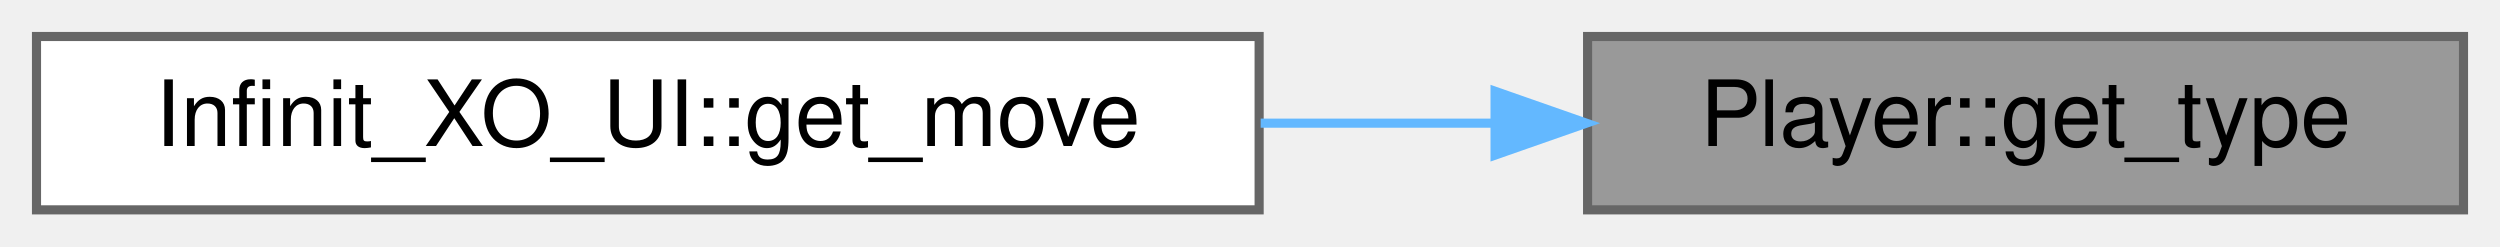
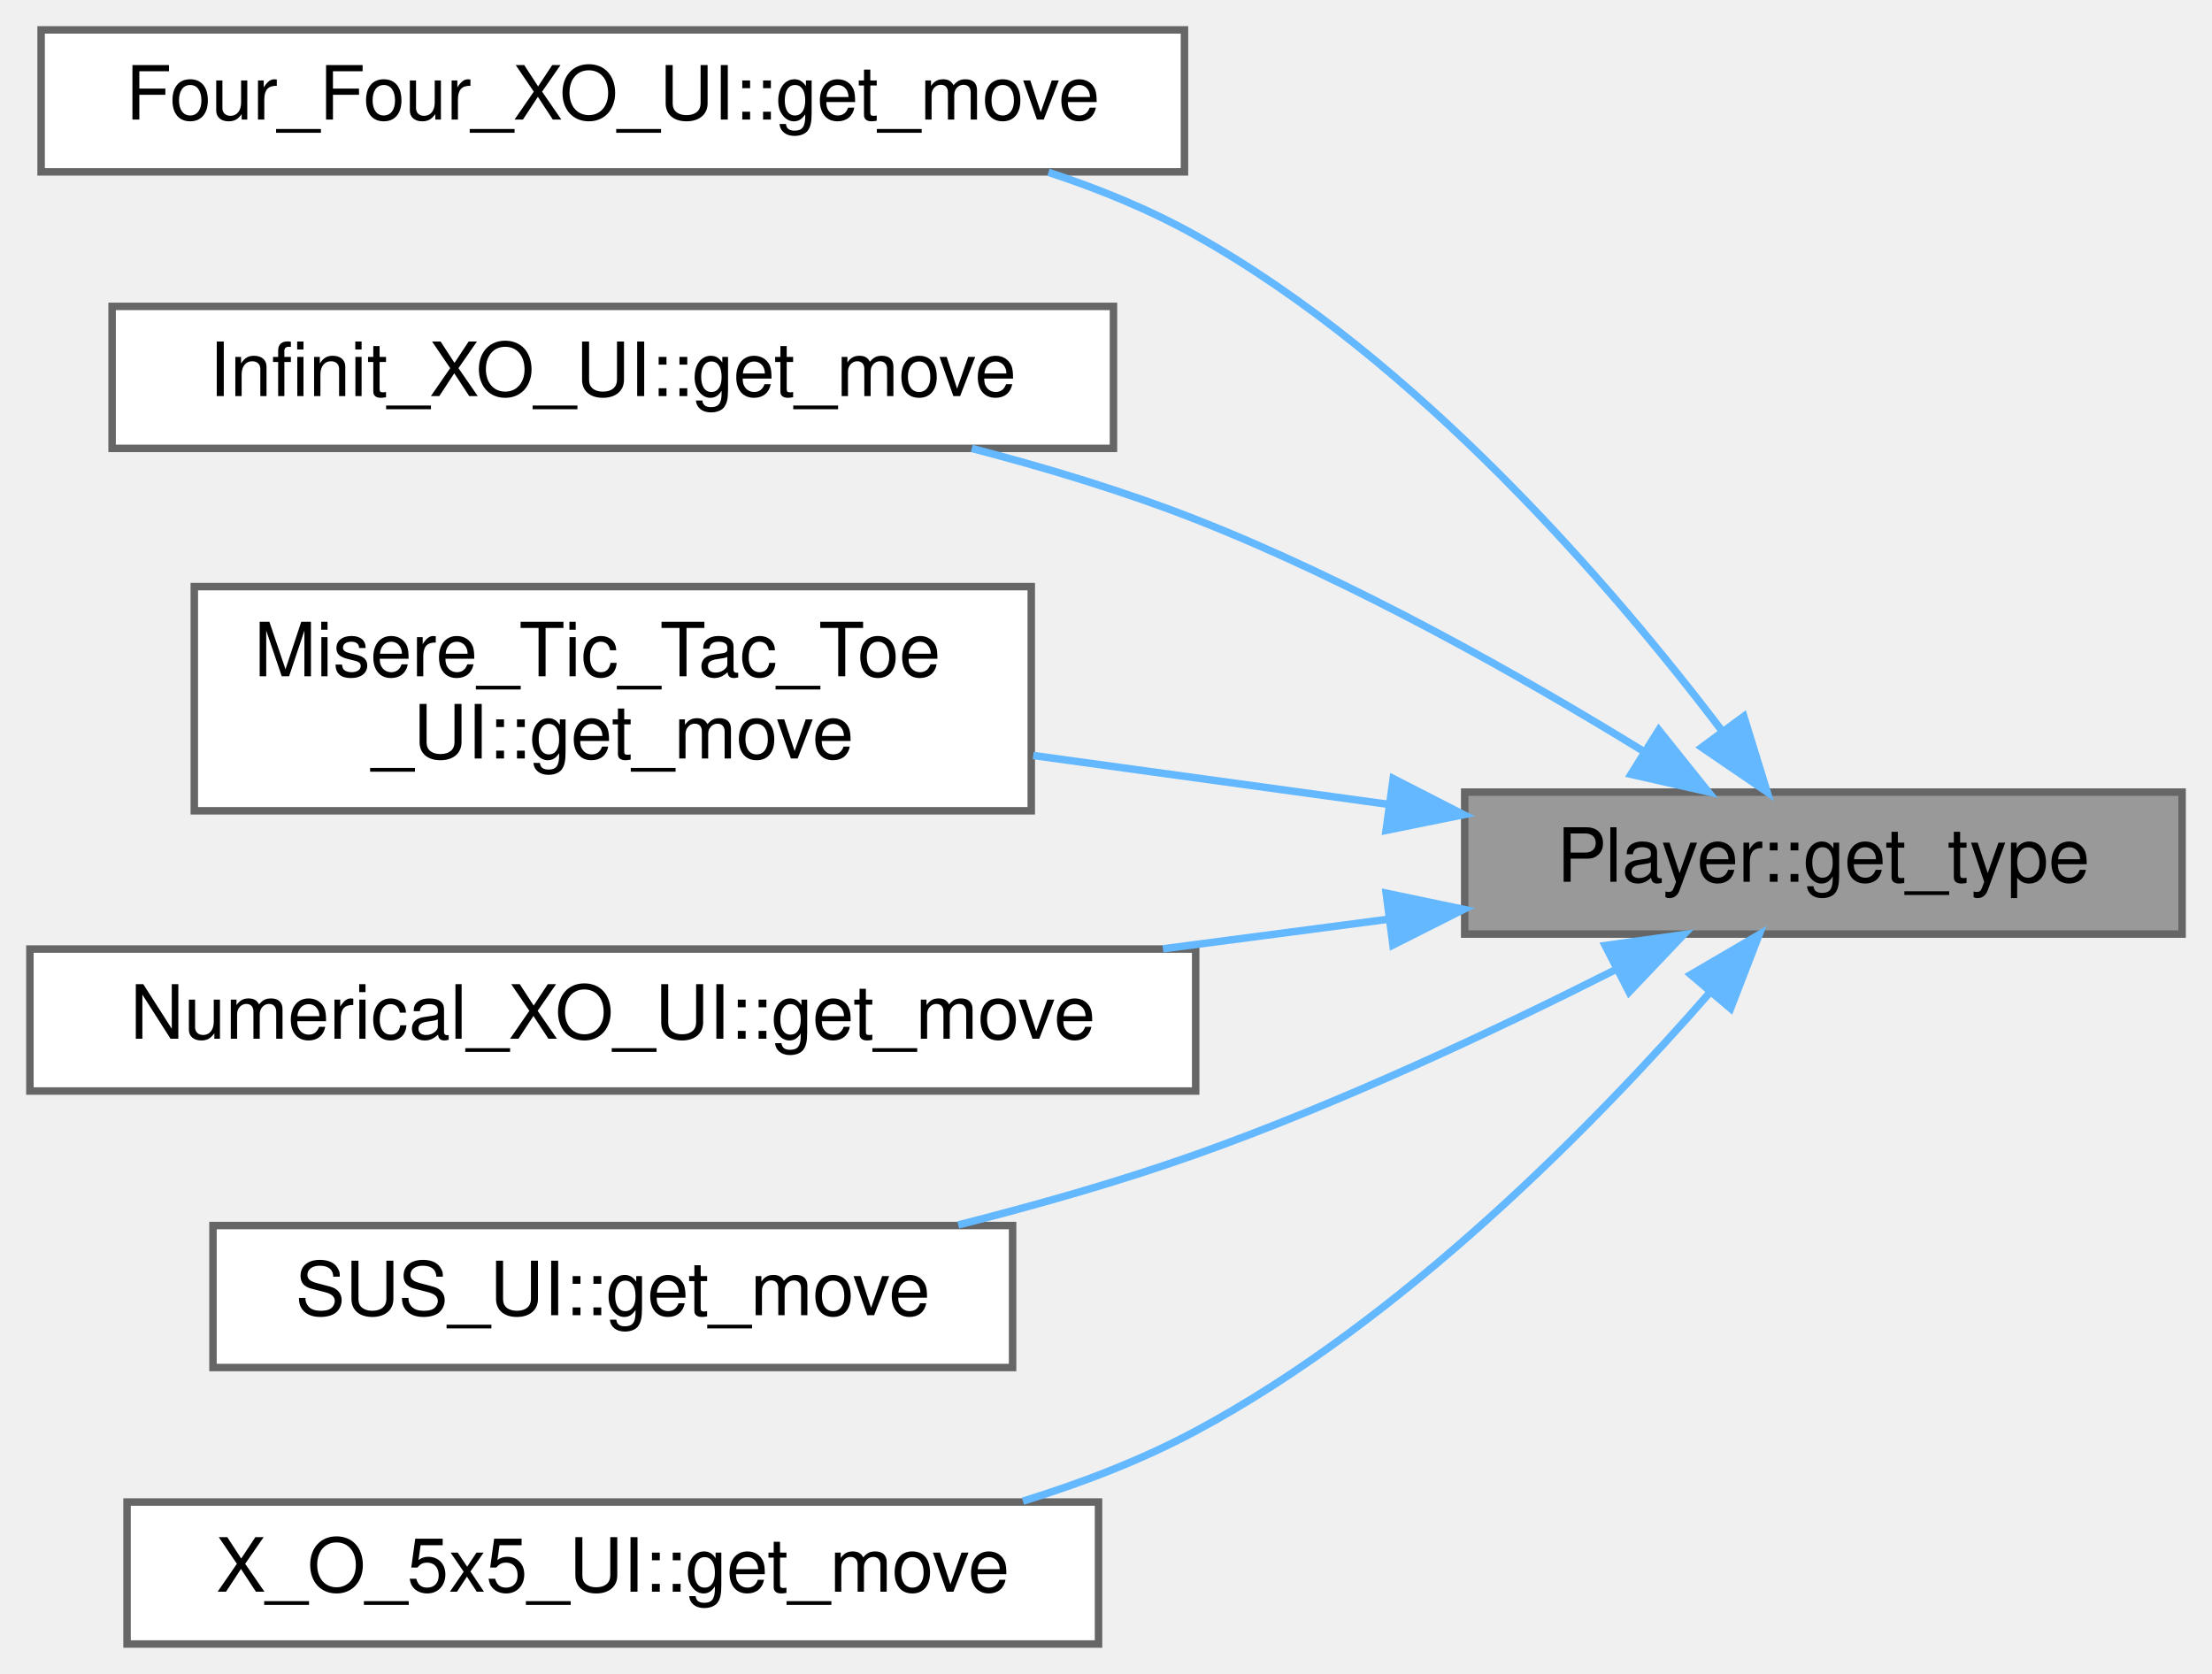
- <svg xmlns="http://www.w3.org/2000/svg" xmlns:xlink="http://www.w3.org/1999/xlink" width="274pt" height="27pt" viewBox="0.00 0.00 274.00 27.00">
-   <g id="graph0" class="graph" transform="scale(1 1) rotate(0) translate(4 23)">
+ <svg xmlns="http://www.w3.org/2000/svg" xmlns:xlink="http://www.w3.org/1999/xlink" width="296pt" height="224pt" viewBox="0.00 0.00 296.00 224.00">
+   <g id="graph0" class="graph" transform="scale(1 1) rotate(0) translate(4 220)">
    <g id="Node000001" class="node">
      <g id="a_Node000001">
        <a xlink:title="Get player type (e.g., 'H' or 'C').">
-           <polygon fill="#999999" stroke="#666666" points="266,-19 170,-19 170,0 266,0 266,-19" />
-           <text text-anchor="middle" x="218" y="-7" font-family="Helvetica,sans-Serif" font-size="10.00">Player::get_type</text>
+           <polygon fill="#999999" stroke="#666666" points="288,-114 192,-114 192,-95 288,-95 288,-114" />
+           <text text-anchor="middle" x="240" y="-102" font-family="Helvetica,sans-Serif" font-size="10.00">Player::get_type</text>
        </a>
      </g>
    </g>
    <g id="Node000002" class="node">
      <g id="a_Node000002">
-         <a xlink:href="classInfinit__XO__UI.html#a01e2ad782bacda8c2f7cff214617b54c" target="_top" xlink:title="Retrieves the next move from a player.">
-           <polygon fill="white" stroke="#666666" points="134,-19 0,-19 0,0 134,0 134,-19" />
-           <text text-anchor="middle" x="67" y="-7" font-family="Helvetica,sans-Serif" font-size="10.00">Infinit_XO_UI::get_move</text>
+         <a xlink:href="classFour__Four__XO__UI.html#a462e22aa01d930bda7449c759f36c86f" target="_top" xlink:title="Retrieves the next move from a player.">
+           <polygon fill="white" stroke="#666666" points="154.5,-216 1.5,-216 1.5,-197 154.5,-197 154.5,-216" />
+           <text text-anchor="middle" x="78" y="-204" font-family="Helvetica,sans-Serif" font-size="10.00">Four_Four_XO_UI::get_move</text>
        </a>
      </g>
    </g>
    <g id="edge1_Node000001_Node000002" class="edge">
      <g id="a_edge1_Node000001_Node000002">
        <a xlink:title=" ">
-           <path fill="none" stroke="#63b8ff" d="M159.81,-9.5C151.42,-9.5 142.72,-9.5 134.17,-9.5" />
-           <polygon fill="#63b8ff" stroke="#63b8ff" points="159.86,-13 169.86,-9.5 159.86,-6 159.86,-13" />
+           <path fill="none" stroke="#63b8ff" d="M226.38,-122.27C211.7,-141.58 185.65,-171.9 156,-188.5 149.89,-191.92 143.16,-194.69 136.3,-196.94" />
+           <polygon fill="#63b8ff" stroke="#63b8ff" points="229.35,-124.14 232.47,-114.02 223.72,-119.99 229.35,-124.14" />
+         </a>
+       </g>
+     </g>
+     <g id="Node000003" class="node">
+       <g id="a_Node000003">
+         <a xlink:href="classInfinit__XO__UI.html#a01e2ad782bacda8c2f7cff214617b54c" target="_top" xlink:title="Retrieves the next move from a player.">
+           <polygon fill="white" stroke="#666666" points="145,-179 11,-179 11,-160 145,-160 145,-179" />
+           <text text-anchor="middle" x="78" y="-167" font-family="Helvetica,sans-Serif" font-size="10.00">Infinit_XO_UI::get_move</text>
+         </a>
+       </g>
+     </g>
+     <g id="edge2_Node000001_Node000003" class="edge">
+       <g id="a_edge2_Node000001_Node000003">
+         <a xlink:title=" ">
+           <path fill="none" stroke="#63b8ff" d="M215.82,-119.53C199.61,-129.49 177.15,-142.2 156,-150.5 146.52,-154.22 136.08,-157.38 126.04,-159.99" />
+           <polygon fill="#63b8ff" stroke="#63b8ff" points="217.97,-122.31 224.59,-114.04 214.25,-116.38 217.97,-122.31" />
+         </a>
+       </g>
+     </g>
+     <g id="Node000004" class="node">
+       <g id="a_Node000004">
+         <a xlink:href="classMisere__Tic__Tac__Toe__UI.html#a13c2f356fe79f87ed9bce9ca4efadb68" target="_top" xlink:title="Retrieves the next move from a player.">
+           <polygon fill="white" stroke="#666666" points="134,-141.5 22,-141.5 22,-111.5 134,-111.5 134,-141.5" />
+           <text text-anchor="start" x="30" y="-129.5" font-family="Helvetica,sans-Serif" font-size="10.00">Misere_Tic_Tac_Toe</text>
+           <text text-anchor="middle" x="78" y="-118.5" font-family="Helvetica,sans-Serif" font-size="10.00">_UI::get_move</text>
+         </a>
+       </g>
+     </g>
+     <g id="edge3_Node000001_Node000004" class="edge">
+       <g id="a_edge3_Node000001_Node000004">
+         <a xlink:title=" ">
+           <path fill="none" stroke="#63b8ff" d="M181.89,-112.35C166.39,-114.48 149.65,-116.79 134.26,-118.9" />
+           <polygon fill="#63b8ff" stroke="#63b8ff" points="182.43,-115.81 191.86,-110.98 181.48,-108.88 182.43,-115.81" />
+         </a>
+       </g>
+     </g>
+     <g id="Node000005" class="node">
+       <g id="a_Node000005">
+         <a xlink:href="classNumerical__XO__UI.html#af6296ae59c604456f531f4e996e99467" target="_top" xlink:title="Ask the user (or AI) to make a move.">
+           <polygon fill="white" stroke="#666666" points="156,-93 0,-93 0,-74 156,-74 156,-93" />
+           <text text-anchor="middle" x="78" y="-81" font-family="Helvetica,sans-Serif" font-size="10.00">Numerical_XO_UI::get_move</text>
+         </a>
+       </g>
+     </g>
+     <g id="edge4_Node000001_Node000005" class="edge">
+       <g id="a_edge4_Node000001_Node000005">
+         <a xlink:title=" ">
+           <path fill="none" stroke="#63b8ff" d="M181.86,-97C172.06,-95.71 161.76,-94.36 151.62,-93.03" />
+           <polygon fill="#63b8ff" stroke="#63b8ff" points="181.49,-100.48 191.86,-98.31 182.4,-93.54 181.49,-100.48" />
+         </a>
+       </g>
+     </g>
+     <g id="Node000006" class="node">
+       <g id="a_Node000006">
+         <a xlink:href="classSUS__UI.html#a621a4bfadf8d79f2b2b66f2241c310c3" target="_top" xlink:title="Retrieves the next move from a player.">
+           <polygon fill="white" stroke="#666666" points="131.5,-56 24.5,-56 24.5,-37 131.5,-37 131.5,-56" />
+           <text text-anchor="middle" x="78" y="-44" font-family="Helvetica,sans-Serif" font-size="10.00">SUS_UI::get_move</text>
+         </a>
+       </g>
+     </g>
+     <g id="edge5_Node000001_Node000006" class="edge">
+       <g id="a_edge5_Node000001_Node000006">
+         <a xlink:title=" ">
+           <path fill="none" stroke="#63b8ff" d="M212.04,-90.17C196.08,-82.11 175.26,-72.33 156,-65.5 145.88,-61.91 134.77,-58.75 124.23,-56.08" />
+           <polygon fill="#63b8ff" stroke="#63b8ff" points="210.8,-93.47 221.3,-94.93 214,-87.25 210.8,-93.47" />
+         </a>
+       </g>
+     </g>
+     <g id="Node000007" class="node">
+       <g id="a_Node000007">
+         <a xlink:href="classX__O__5x5__UI.html#a60163186f3074fea418f530e78f5f9f1" target="_top" xlink:title="Ask the user (or AI) to make a move.">
+           <polygon fill="white" stroke="#666666" points="143,-19 13,-19 13,0 143,0 143,-19" />
+           <text text-anchor="middle" x="78" y="-7" font-family="Helvetica,sans-Serif" font-size="10.00">X_O_5x5_UI::get_move</text>
+         </a>
+       </g>
+     </g>
+     <g id="edge6_Node000001_Node000007" class="edge">
+       <g id="a_edge6_Node000001_Node000007">
+         <a xlink:title=" ">
+           <path fill="none" stroke="#63b8ff" d="M224.81,-87.19C209.59,-69.76 183.83,-43.4 156,-28.5 148.84,-24.66 140.89,-21.59 132.89,-19.12" />
+           <polygon fill="#63b8ff" stroke="#63b8ff" points="222.25,-89.58 231.4,-94.93 227.58,-85.05 222.25,-89.58" />
        </a>
      </g>
    </g>
  </g>
</svg>
